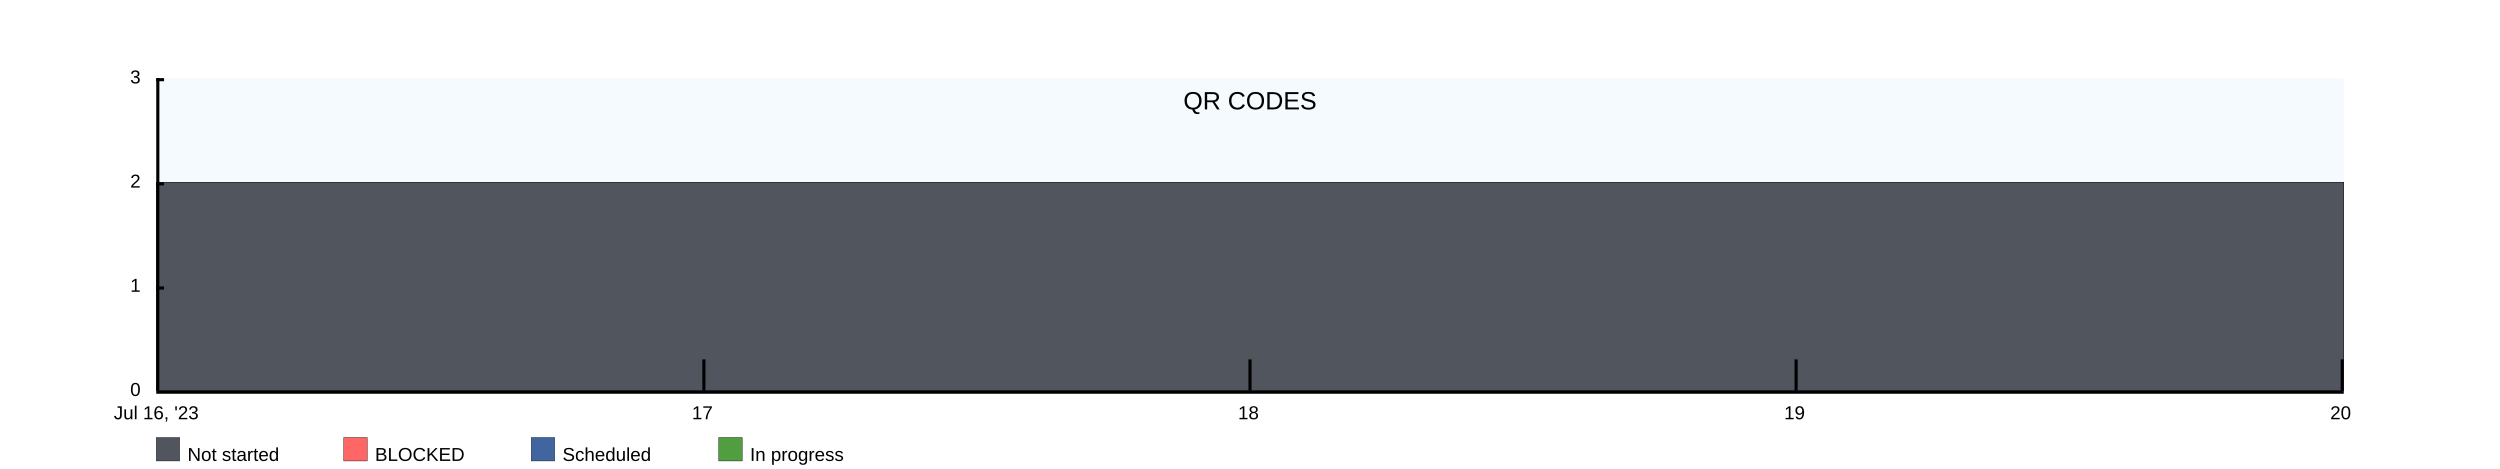
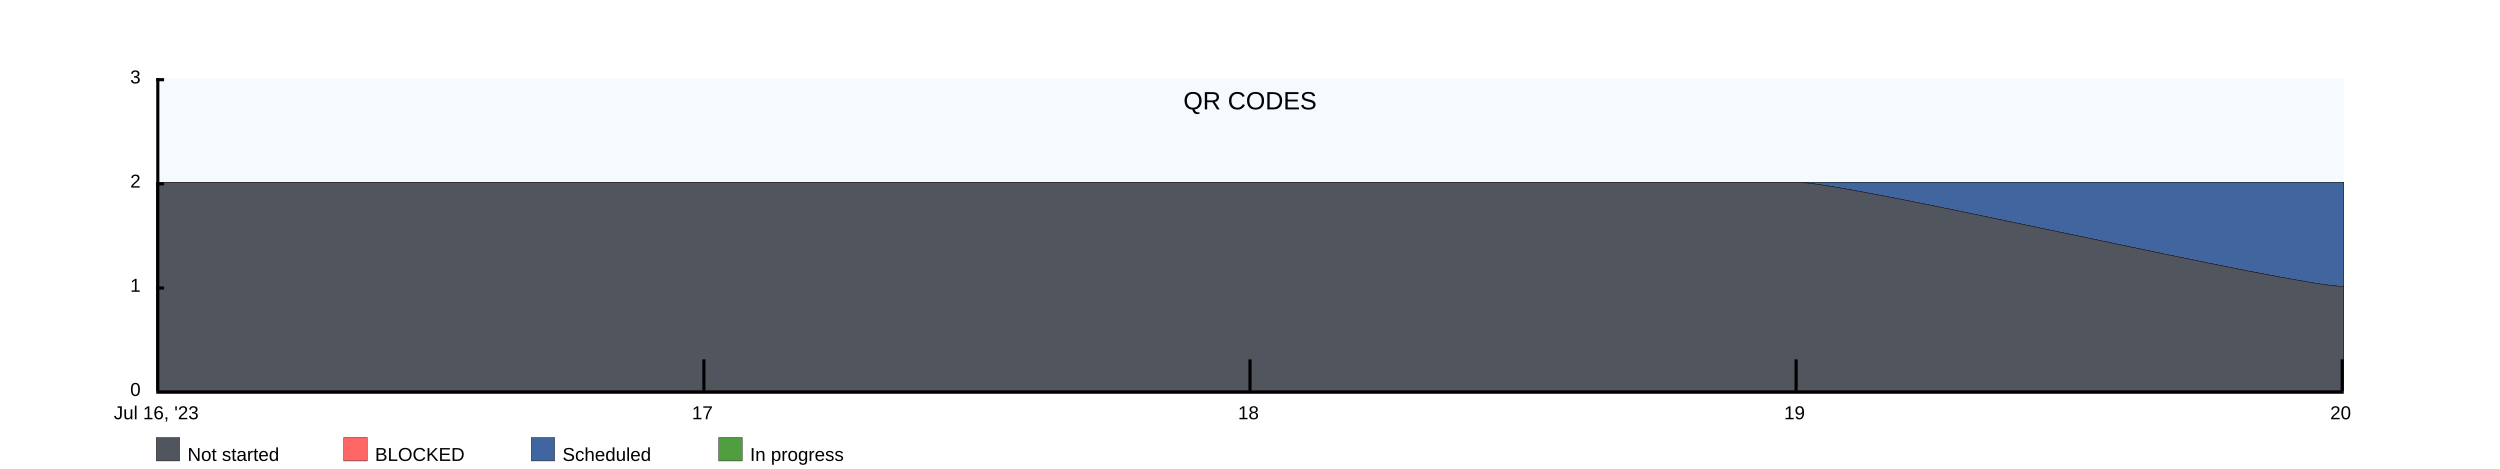
<svg xmlns="http://www.w3.org/2000/svg" width="1600" height="300">
  <rect x="100" y="50" width="1400" height="200" fill="rgba(221, 239, 250, .3)" />
  <clipPath id="theGraph">
    <rect x="100" y="50" width="1400" height="200" fill="black" />
  </clipPath>
  <rect x="100" y="280" width="15" height="15" fill="#51565E" stroke="black" stroke-width="0.25" />
  <text x="120" y="295" font-family="Arial" font-size="12" fill="black">Not started</text>
  <rect x="220" y="280" width="15" height="15" fill="#FF6666" stroke="black" stroke-width="0.25" />
  <text x="240" y="295" font-family="Arial" font-size="12" fill="black">BLOCKED</text>
  <rect x="340" y="280" width="15" height="15" fill="#41659E" stroke="black" stroke-width="0.25" />
  <text x="360" y="295" font-family="Arial" font-size="12" fill="black">Scheduled</text>
  <rect x="460" y="280" width="15" height="15" fill="#519E41" stroke="black" stroke-width="0.25" />
  <text x="480" y="295" font-family="Arial" font-size="12" fill="black">In progress</text>
  <path d="M 100 116.667 M 100 116.667 C 100 116.667 450 116.667 450 116.667 C 450 116.667 800 116.667 800 116.667 C 800 116.667 1150 116.667 1150 116.667 C 1150 116.667 1500 116.667 1500 116.667 C 1500 116.667 1500 250 1500 250 C 1500 250 100 250 100 250 Z" fill="#519E41" stroke="black" stroke-width="0.25" />
  <path d="M 100 116.667 M 100 116.667 C 100 116.667 450 116.667 450 116.667 C 450 116.667 800 116.667 800 116.667 C 800 116.667 1150 116.667 1150 116.667 C 1150 116.667 1500 116.667 1500 116.667 C 1500 116.667 1500 250 1500 250 C 1500 250 100 250 100 250 Z" fill="#41659E" stroke="black" stroke-width="0.25" />
-   <path d="M 100 116.667 M 100 116.667 C 100 116.667 450 116.667 450 116.667 C 450 116.667 800 116.667 800 116.667 C 800 116.667 1150 116.667 1150 116.667 C 1150 116.667 1500 116.667 1500 116.667 C 1500 116.667 1500 250 1500 250 C 1500 250 100 250 100 250 Z" fill="#FF6666" stroke="black" stroke-width="0.25" />
-   <path d="M 100 116.667 M 100 116.667 C 100 116.667 450 116.667 450 116.667 C 450 116.667 800 116.667 800 116.667 C 800 116.667 1150 116.667 1150 116.667 C 1150 116.667 1500 116.667 1500 116.667 C 1500 116.667 1500 250 1500 250 C 1500 250 100 250 100 250 Z" fill="#51565E" stroke="black" stroke-width="0.25" />
+   <path d="M 100 116.667 M 100 116.667 C 100 116.667 450 116.667 450 116.667 C 450 116.667 800 116.667 800 116.667 C 800 116.667 1150 116.667 1150 116.667 C 1183.333 116.667 1466.667 183.333 1500 183.333 C 1500 183.333 1500 250 1500 250 C 1500 250 100 250 100 250 Z" fill="#FF6666" stroke="black" stroke-width="0.25" />
+   <path d="M 100 116.667 M 100 116.667 C 100 116.667 450 116.667 450 116.667 C 450 116.667 800 116.667 800 116.667 C 800 116.667 1150 116.667 1150 116.667 C 1183.333 116.667 1466.667 183.333 1500 183.333 C 1500 183.333 1500 250 1500 250 C 1500 250 100 250 100 250 Z" fill="#51565E" stroke="black" stroke-width="0.25" />
  <text x="800" y="70" font-family="Arial" font-size="16" fill="black" text-anchor="middle" alignment-baseline="middle">QR CODES</text>
  <rect x="100" y="250" width="1400" height="2" fill="black" />
  <rect x="100" y="50" width="5" height="2" fill="black" />
  <rect x="100" y="116.667" width="5" height="2" fill="black" />
  <rect x="100" y="183.333" width="5" height="2" fill="black" />
  <text x="90" y="50" font-family="Arial" font-size="12" fill="black" text-anchor="end" dominant-baseline="middle">3</text>
  <text x="90" y="116.667" font-family="Arial" font-size="12" fill="black" text-anchor="end" dominant-baseline="middle">2</text>
  <text x="90" y="183.333" font-family="Arial" font-size="12" fill="black" text-anchor="end" dominant-baseline="middle">1</text>
  <text x="90" y="250" font-family="Arial" font-size="12" fill="black" text-anchor="end" dominant-baseline="middle">0</text>
  <text x="100" y="260" font-family="Arial" fill="black" text-anchor="middle" dominant-baseline="hanging">Jul 16, '23</text>
  <text x="449.5" y="260" font-family="Arial" fill="black" text-anchor="middle" dominant-baseline="hanging">17</text>
  <text x="799" y="260" font-family="Arial" fill="black" text-anchor="middle" dominant-baseline="hanging">18</text>
  <text x="1148.5" y="260" font-family="Arial" fill="black" text-anchor="middle" dominant-baseline="hanging">19</text>
  <text x="1498" y="260" font-family="Arial" fill="black" text-anchor="middle" dominant-baseline="hanging">20</text>
  <rect x="100" y="50" width="2" height="200" fill="black" />
  <rect x="449.5" y="230" width="2" height="20" fill="black" />
  <rect x="799" y="230" width="2" height="20" fill="black" />
  <rect x="1148.5" y="230" width="2" height="20" fill="black" />
  <rect x="1498" y="230" width="2" height="20" fill="black" />
</svg>
